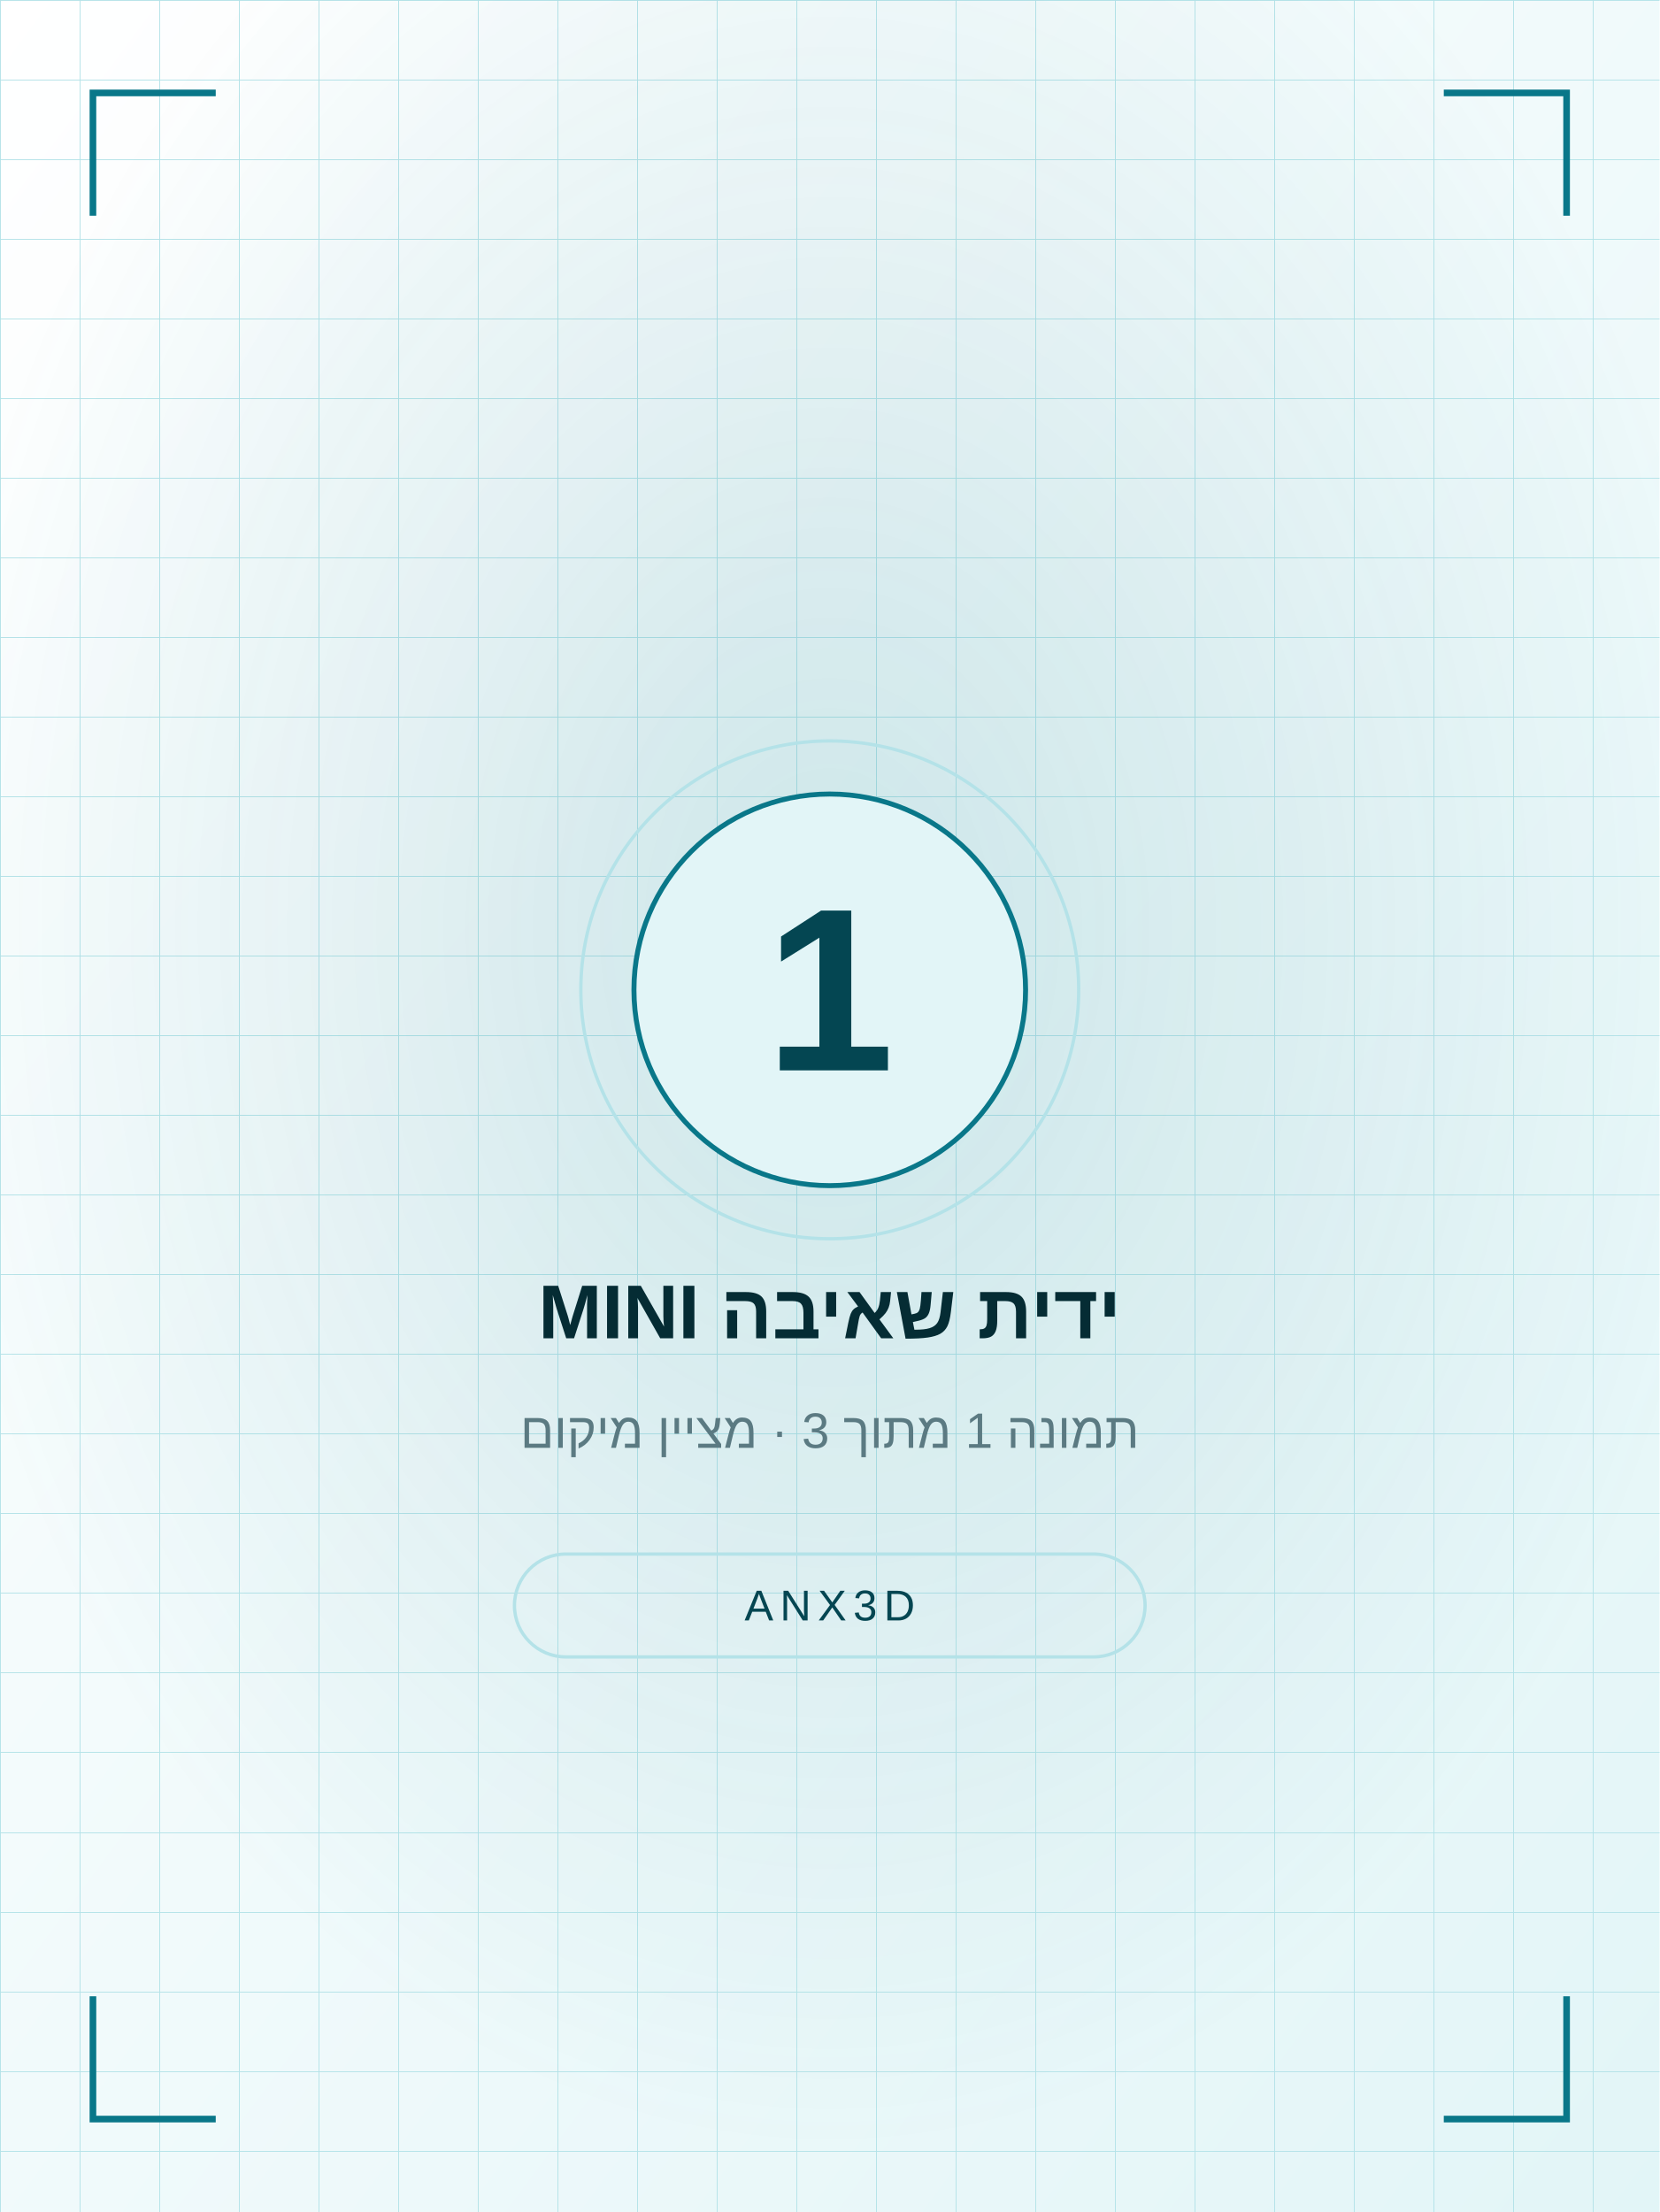
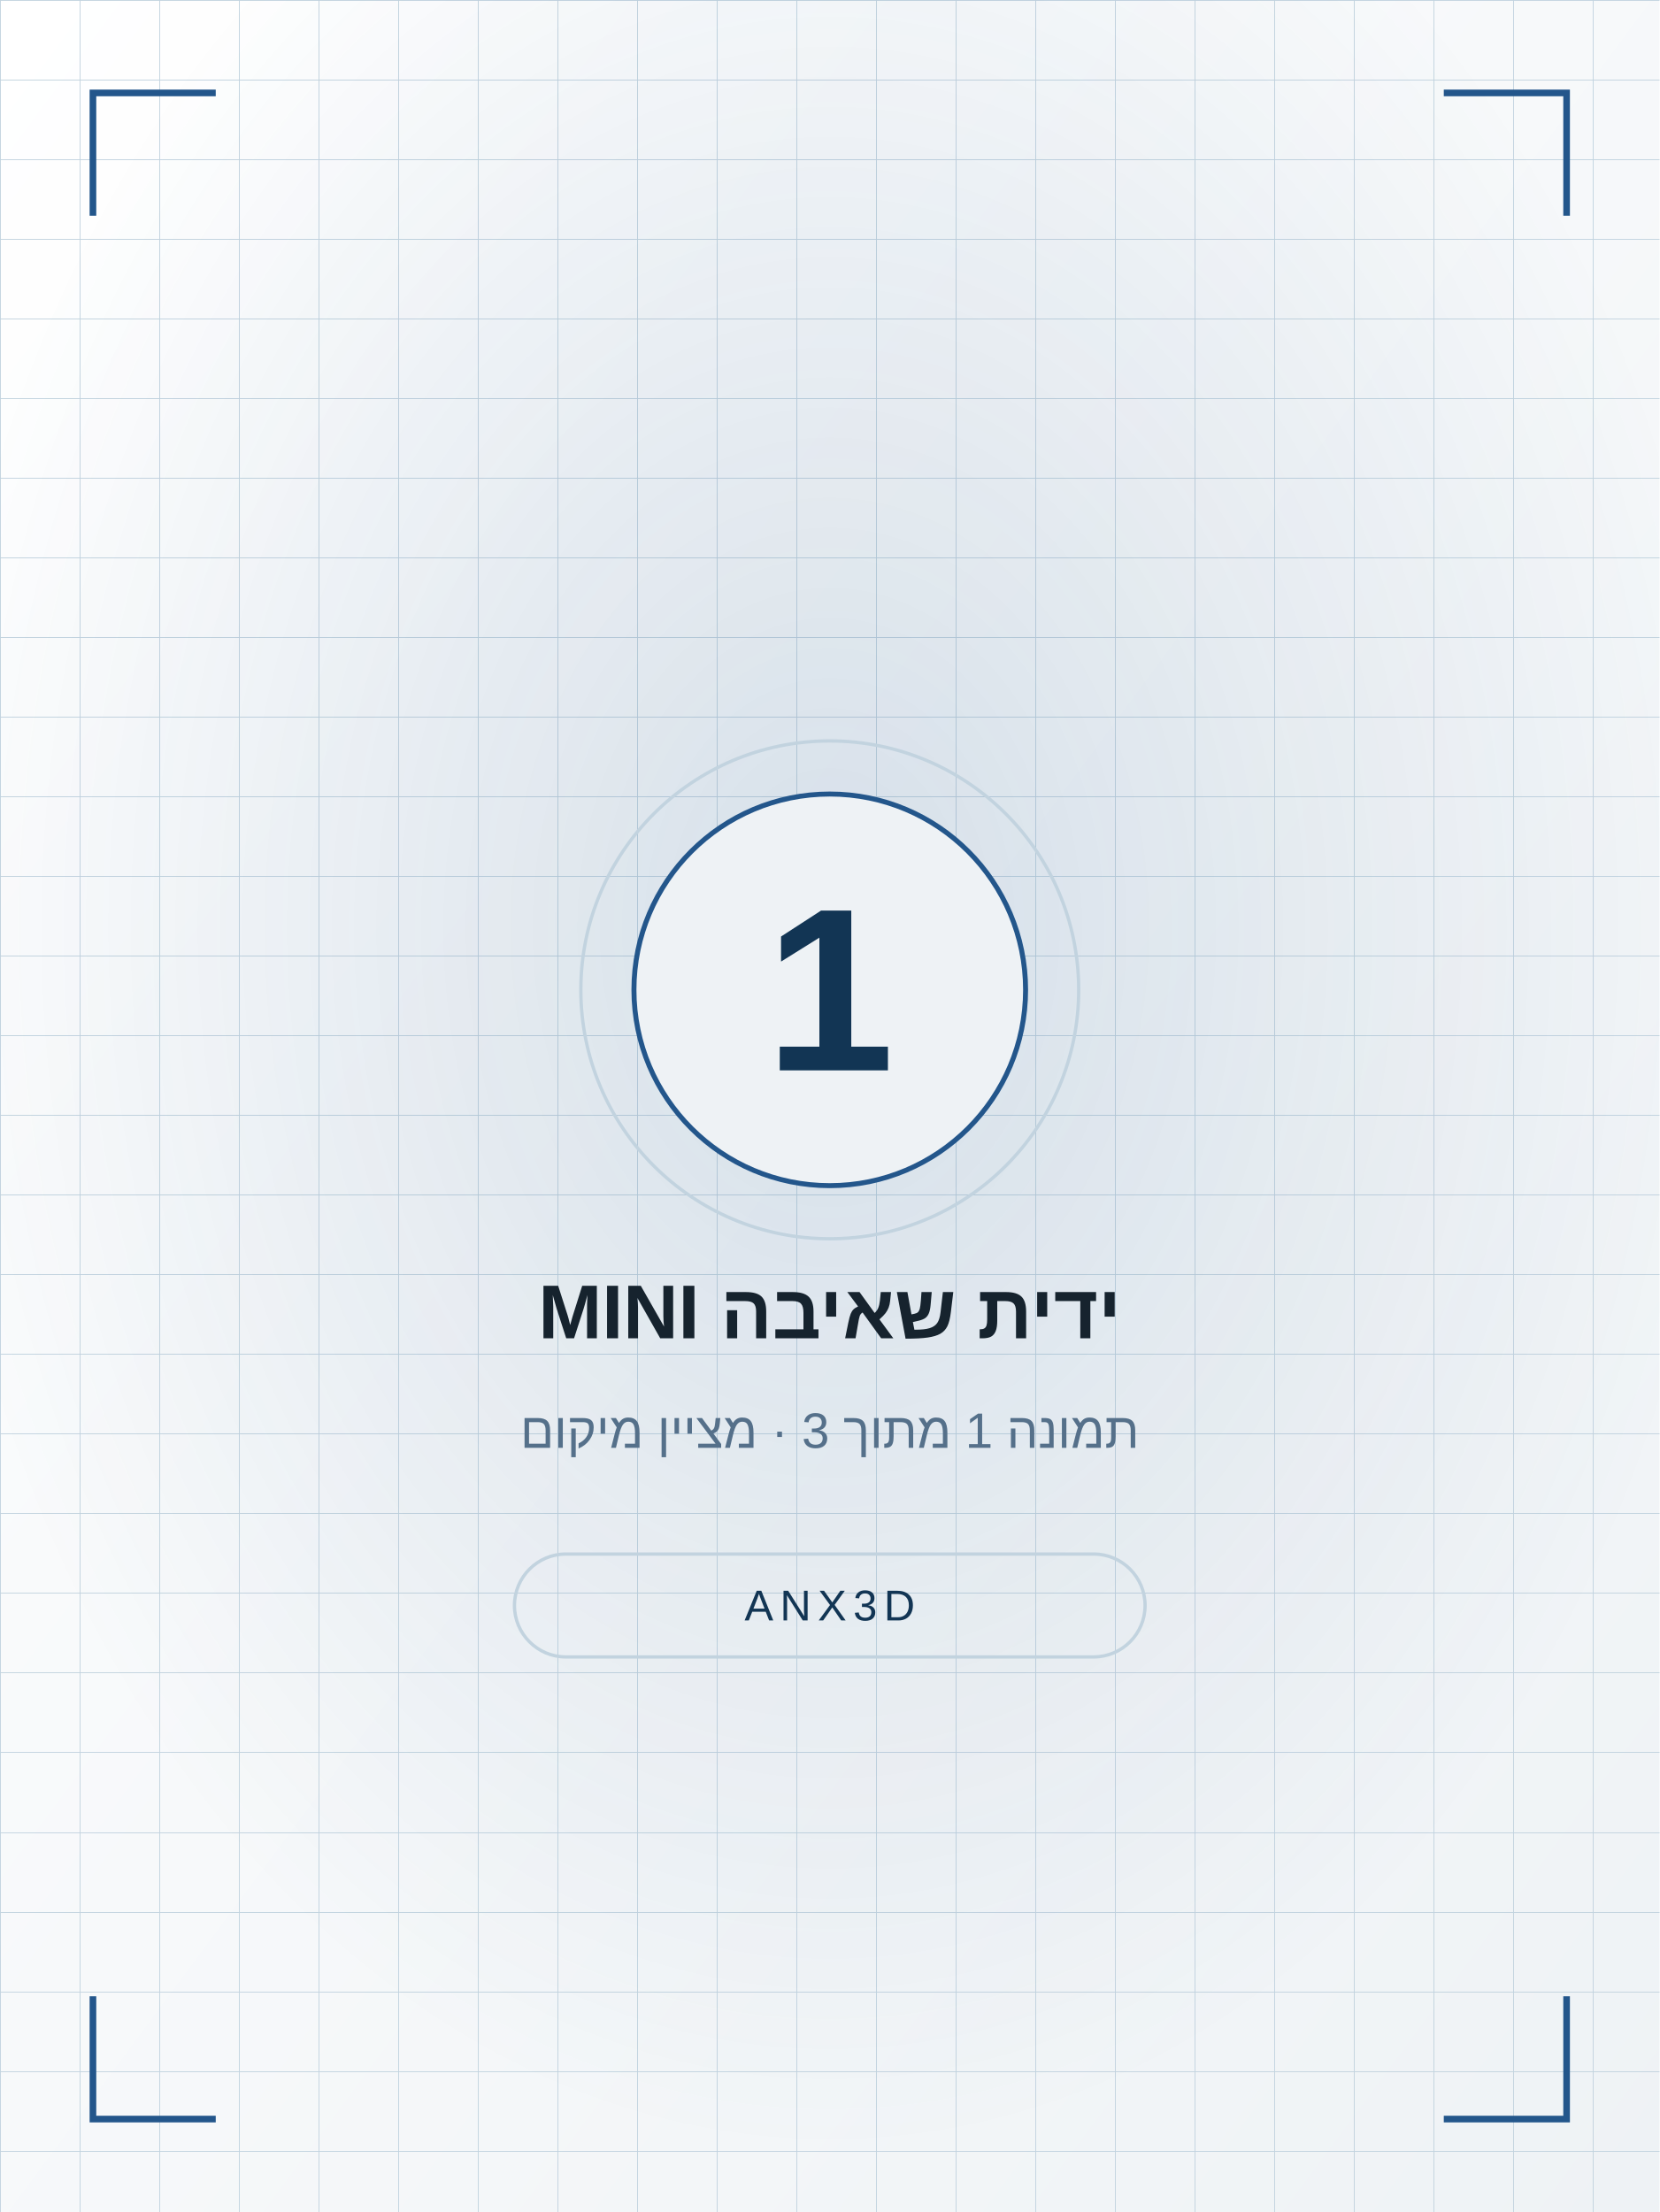
<svg xmlns="http://www.w3.org/2000/svg" width="1000" height="1333" viewBox="0 0 1000 1333" role="img" aria-label="ידית שאיבה MINI — תמונה 1 מתוך 3 (מציין מיקום)">
  <defs>
    <linearGradient id="bg" x1="0" y1="0" x2="1" y2="1">
      <stop offset="0%" stop-color="#ffffff" />
-       <stop offset="100%" stop-color="#e2f5f7" />
+       <stop offset="100%" stop-color="#eef2f5" />
    </linearGradient>
    <pattern id="grid" width="48" height="48" patternUnits="userSpaceOnUse">
-       <path d="M48 0H0V48" fill="none" stroke="#b4e2e8" stroke-width="1" />
+       <path d="M48 0H0V48" fill="none" stroke="#c2d3df" stroke-width="1" />
    </pattern>
    <radialGradient id="glow" cx="50%" cy="42%" r="55%">
-       <stop offset="0%" stop-color="#097789" stop-opacity="0.16" />
-       <stop offset="100%" stop-color="#097789" stop-opacity="0" />
+       <stop offset="0%" stop-color="#23568b" stop-opacity="0.16" />
+       <stop offset="100%" stop-color="#23568b" stop-opacity="0" />
    </radialGradient>
  </defs>
  <rect width="1000" height="1333" fill="url(#bg)" />
  <rect width="1000" height="1333" fill="url(#grid)" />
  <rect width="1000" height="1333" fill="url(#glow)" />
-   <path d="M56 128V56h72" fill="none" stroke="#097789" stroke-width="4" stroke-linecap="square" />
-   <path d="M872 56h72v72" fill="none" stroke="#097789" stroke-width="4" stroke-linecap="square" />
-   <path d="M944 1205v72h-72" fill="none" stroke="#097789" stroke-width="4" stroke-linecap="square" />
-   <path d="M128 1277H56v-72" fill="none" stroke="#097789" stroke-width="4" stroke-linecap="square" />
-   <circle cx="500" cy="596.5" r="150" fill="none" stroke="#b4e2e8" stroke-width="2" />
-   <circle cx="500" cy="596.5" r="118" fill="#e2f5f7" stroke="#097789" stroke-width="3" />
-   <text x="500" y="596.5" text-anchor="middle" dominant-baseline="central" font-family="Heebo, Arial, sans-serif" font-size="140" font-weight="700" fill="#044652">1</text>
-   <text x="500" y="806.5" text-anchor="middle" direction="rtl" font-family="Heebo, Arial, sans-serif" font-size="46" font-weight="700" fill="#052c34">ידית שאיבה MINI</text>
-   <text x="500" y="872.5" text-anchor="middle" direction="rtl" font-family="Heebo, Arial, sans-serif" font-size="30" fill="#5b7a82">תמונה 1 מתוך 3 · מציין מיקום</text>
-   <rect x="310" y="936.5" width="380" height="62" rx="31" fill="none" stroke="#b4e2e8" stroke-width="2" />
-   <text x="500" y="967.5" text-anchor="middle" dominant-baseline="central" font-family="Heebo, Arial, sans-serif" font-size="26" letter-spacing="4" fill="#044652">ANX3D</text>
+   <path d="M56 128V56h72" fill="none" stroke="#23568b" stroke-width="4" stroke-linecap="square" />
+   <path d="M872 56h72v72" fill="none" stroke="#23568b" stroke-width="4" stroke-linecap="square" />
+   <path d="M944 1205v72h-72" fill="none" stroke="#23568b" stroke-width="4" stroke-linecap="square" />
+   <path d="M128 1277H56v-72" fill="none" stroke="#23568b" stroke-width="4" stroke-linecap="square" />
+   <circle cx="500" cy="596.5" r="150" fill="none" stroke="#c2d3df" stroke-width="2" />
+   <circle cx="500" cy="596.5" r="118" fill="#eef2f5" stroke="#23568b" stroke-width="3" />
+   <text x="500" y="596.5" text-anchor="middle" dominant-baseline="central" font-family="Heebo, Arial, sans-serif" font-size="140" font-weight="700" fill="#123554">1</text>
+   <text x="500" y="806.5" text-anchor="middle" direction="rtl" font-family="Heebo, Arial, sans-serif" font-size="46" font-weight="700" fill="#16232e">ידית שאיבה MINI</text>
+   <text x="500" y="872.5" text-anchor="middle" direction="rtl" font-family="Heebo, Arial, sans-serif" font-size="30" fill="#55708a">תמונה 1 מתוך 3 · מציין מיקום</text>
+   <rect x="310" y="936.5" width="380" height="62" rx="31" fill="none" stroke="#c2d3df" stroke-width="2" />
+   <text x="500" y="967.5" text-anchor="middle" dominant-baseline="central" font-family="Heebo, Arial, sans-serif" font-size="26" letter-spacing="4" fill="#123554">ANX3D</text>
</svg>
